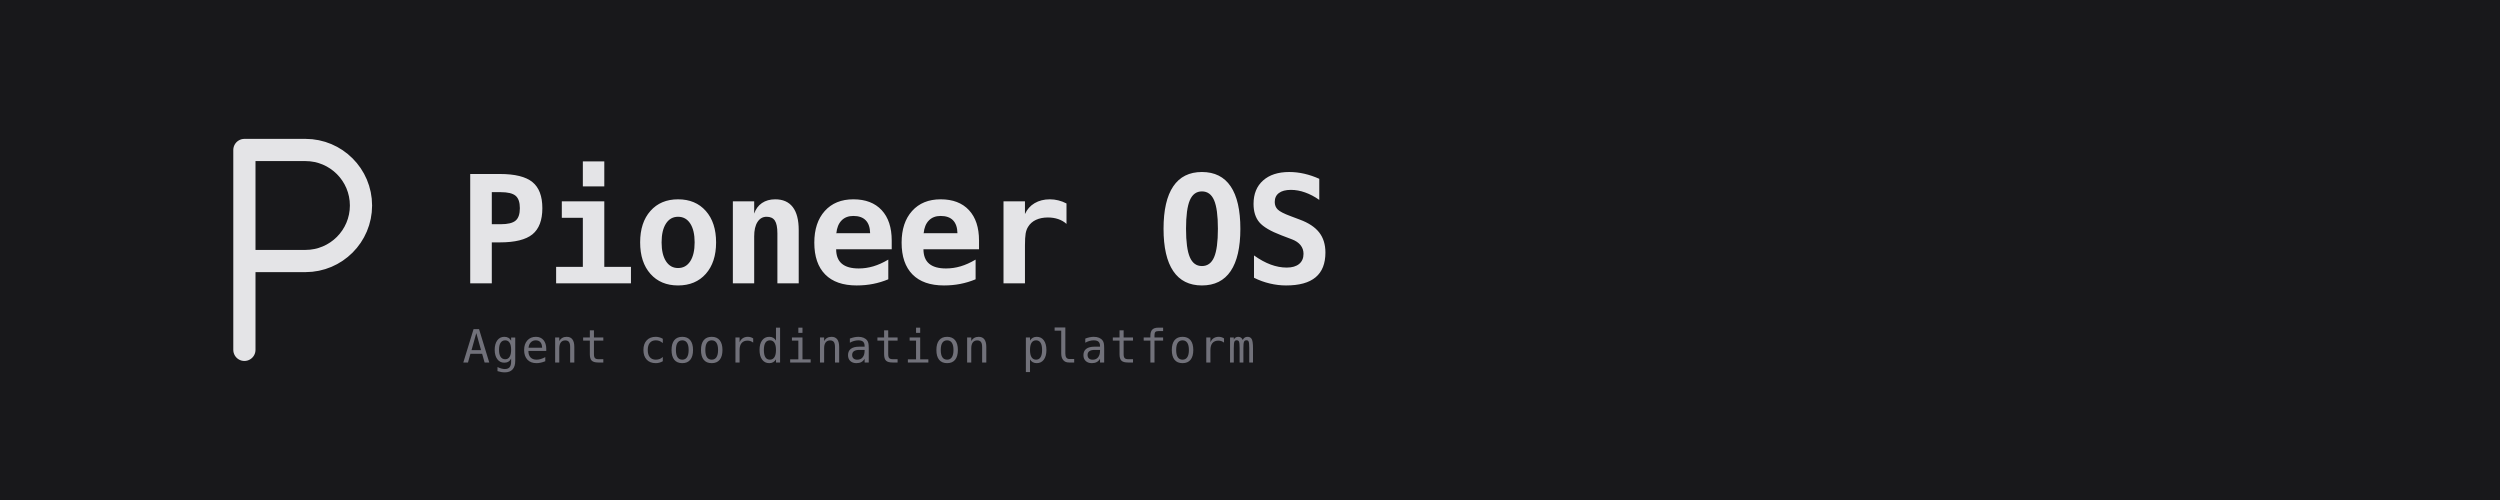
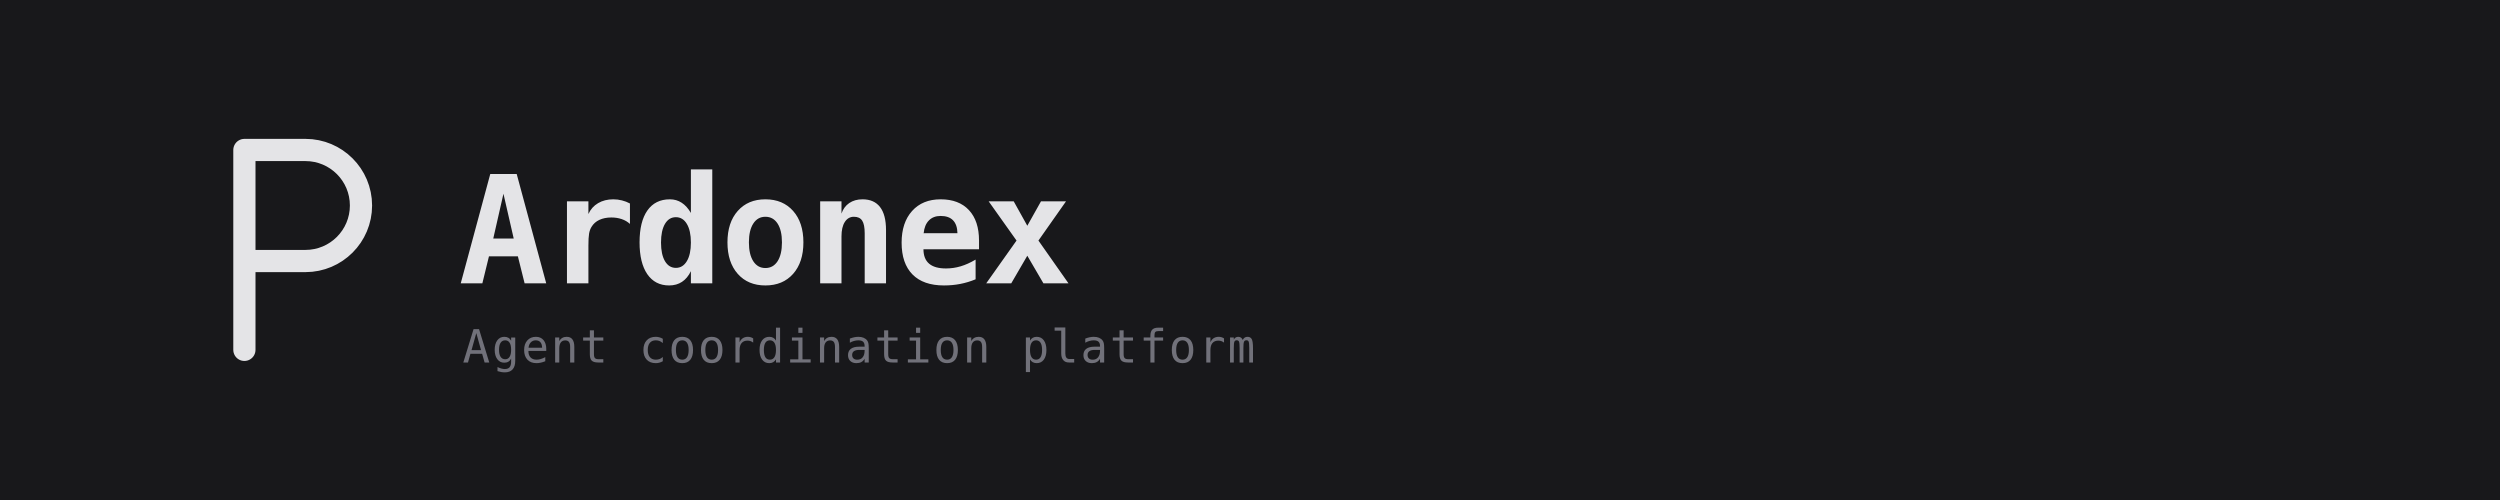
<svg xmlns="http://www.w3.org/2000/svg" width="1200" height="240" viewBox="0 0 1200 240">
  <defs>
    <style>
      .bg { fill: #18181b; }
      .mark { fill: none; stroke: #e4e4e7; stroke-linecap: round; stroke-linejoin: round; }
      .wordmark { fill: #e4e4e7; font-family: ui-monospace, 'Cascadia Code', 'Source Code Pro', Menlo, Consolas, monospace; font-weight: 600; letter-spacing: -0.02em; }
      .tag { fill: #71717a; font-family: ui-monospace, 'Cascadia Code', 'Source Code Pro', Menlo, Consolas, monospace; font-weight: 400; letter-spacing: 0.04em; }
    </style>
  </defs>
  <rect width="1200" height="240" class="bg" />
  <g transform="translate(80, 56) scale(5.33)">
    <path class="mark" stroke-width="2" d="M7 3v18M7 3h5.5a5 5 0 0 1 0 10H7" />
  </g>
-   <text x="220" y="136" class="wordmark" font-size="72">Pioneer OS</text>
+   <text x="220" y="136" class="wordmark" font-size="72">Ardonex</text>
  <text x="222" y="174" class="tag" font-size="22">Agent coordination platform</text>
</svg>
